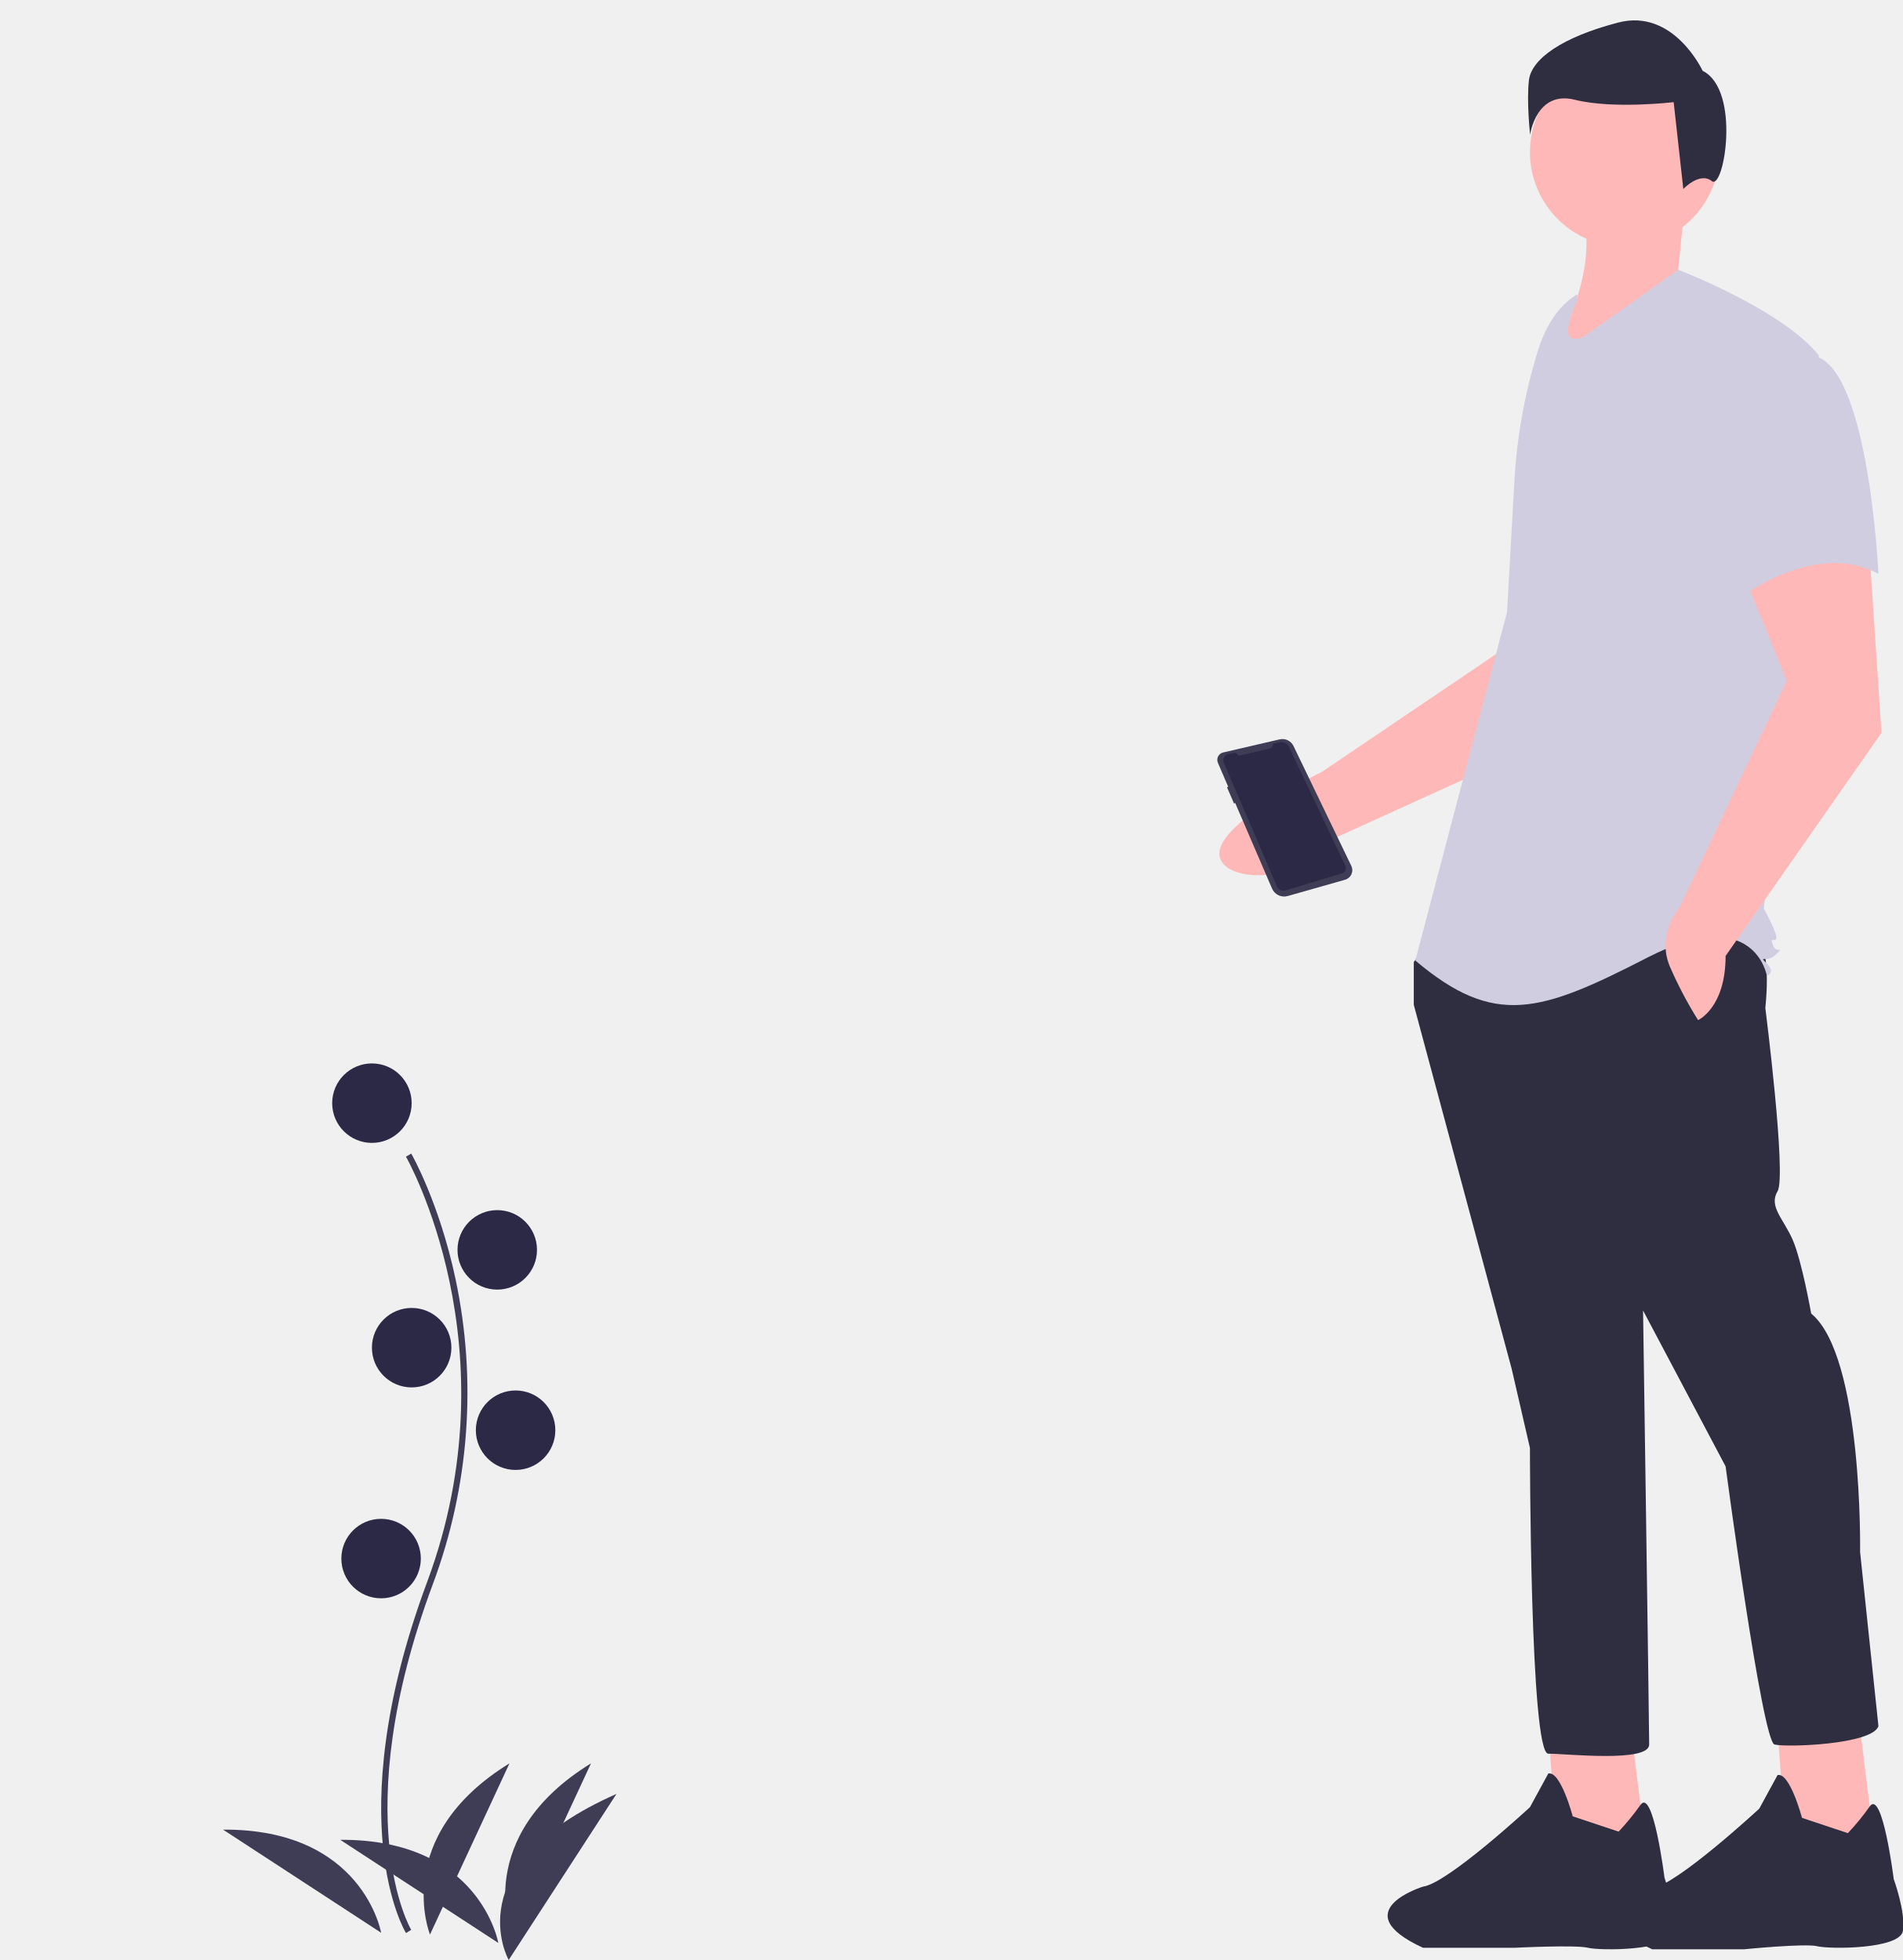
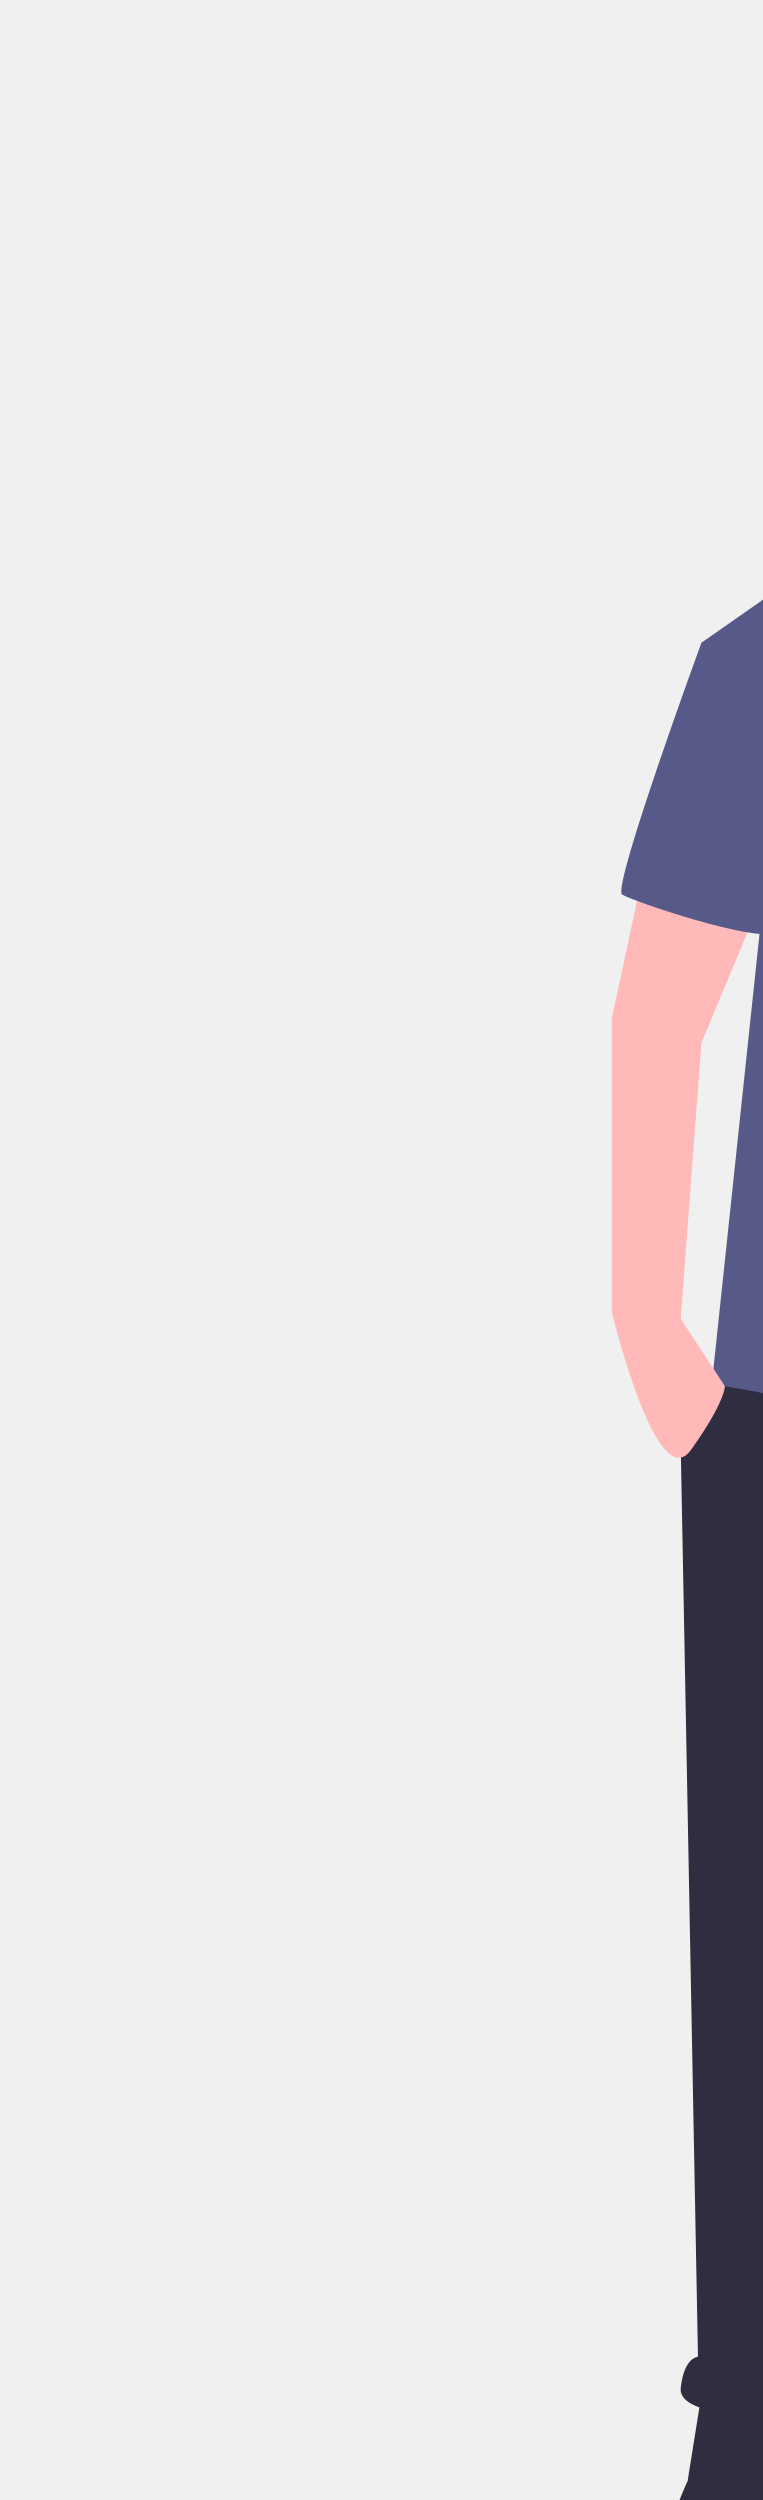
- <svg xmlns="http://www.w3.org/2000/svg">
-   <g>
-     <path id="svg_7" fill="#3f3d56" d="m132.814,632.444c-0.229,-0.375 -5.641,-9.41 -7.517,-28.172c-1.721,-17.213 -0.614,-46.227 14.433,-86.698c28.506,-76.671 -6.569,-138.533 -6.928,-139.149l1.73,-1.004c0.091,0.156 9.142,15.929 14.488,41.044a179.061,179.061 0 0 1 -7.416,99.807c-28.457,76.54 -7.301,112.773 -7.084,113.131l-1.707,1.042z" />
-     <circle id="svg_8" fill="#2b2946" r="13" cy="360.922" cx="121.667" />
-     <circle id="svg_9" fill="#2b2946" r="13" cy="408.922" cx="162.667" />
-     <circle id="svg_10" fill="#2b2946" r="13" cy="440.922" cx="134.667" />
-     <circle id="svg_11" fill="#2b2946" r="13" cy="467.922" cx="168.667" />
-     <circle id="svg_12" fill="#2b2946" r="13" cy="509.922" cx="124.667" />
-     <path id="svg_13" fill="#3f3d56" d="m140.667,632.922s-13,-32 26,-56l-26,56z" />
-     <path id="svg_14" fill="#3f3d56" d="m124.679,632.342s-5.916,-34.029 -51.709,-33.738l51.709,33.738z" />
-     <path id="svg_19" fill="#ffb8b8" d="m506.142,167.214l-5.933,39.482l-67.806,45.862s-35.65,17.084 -33.406,27.698c2.001,9.461 29.51,8.341 38.167,-6.289l81.067,-36.854l27.112,-53.674l-39.202,-16.225z" />
-     <polygon id="svg_20" fill="#ffb8b8" points="506.497,565.256 509.497,607.256 538.497,605.256 533.497,565.256 506.497,565.256 " />
-     <path id="svg_21" fill="#2f2e41" d="m514.497,594.256s-4,-15 -8,-14l-6,11s-27,25 -35,26c0,0 -26,8 0,20l30,0s20,-1 24,0s27,1 28,-5s-3,-18 -3,-18s-3.688,-29.503 -7.844,-23.751a78.529,78.529 0 0 1 -7.156,8.751l-15,-5z" />
-     <polygon id="svg_22" fill="#ffb8b8" points="581.497,565.756 584.497,607.756 613.497,605.756 608.497,565.756 581.497,565.756 " />
-     <path id="svg_23" fill="#2f2e41" d="m589.497,594.756s-4,-15 -8,-14l-6,11s-27,25 -35,26c0,0 -26,8 0,20l30,0s20,-2 24,-1s27,1 28,-5s-3,-17 -3,-17s-3.688,-29.503 -7.844,-23.751a78.529,78.529 0 0 1 -7.156,8.751l-15,-5z" />
-     <path id="svg_24" fill="#2f2e41" d="m467.497,307.756l-5,7l0,14l32,119l6,26s0,100 6,100s33,3 33,-3s-2,-142 -2,-142l27,51s12,90 16,91s32,0 34,-6l-6,-57s1,-64 -16,-78c0,0 -3,-17 -6,-24s-8,-11 -5,-16s-4,-60 -4,-60s2,-17 -2,-22s-108,0 -108,0z" />
-     <circle id="svg_25" fill="#ffb8b8" r="31" cy="49.756" cx="531.497" />
-     <path id="svg_26" fill="#ffb8b8" d="m550.997,68.256l-2,20l8,7l-51,24c12.563,-21.464 16.284,-41.008 10,-55l35,4z" />
-     <path id="svg_27" fill="#d0cde1" d="m515.997,98.256s-8,16 2,12l31,-22s34,13 46,28l-10,106l-8,75s5,9 4,10s-2,-1 -1,2s4,0 1,3s-6,0 -3,3s0,4 0,4s-4,-24 -39,-6s-50,23 -76,1l30,-114l2.422,-42.996a177.107,177.107 0 0 1 7.611,-42.315c2.293,-7.423 6.288,-14.718 12.967,-18.689l-0,2z" />
-     <path id="svg_28" fill="#ffb8b8" d="m569.497,185.756l15,37l-35,74s-8,9 -3,20a132.193,132.193 0 0 0 9,17s9,-4 9,-21l51,-73l-4,-60l-42,6z" />
-     <path id="svg_29" fill="#d0cde1" d="m567.497,119.756s-14,14 -8,36s11,39 11,39s24,-18 44,-7c0,0 -3,-65 -20,-71s-27,3 -27,3z" />
-     <path id="svg_30" fill="#2f2e41" d="m556.981,23.162s-9.471,-20.521 -27.625,-15.786s-28.414,11.839 -29.204,18.943s0.395,17.759 0.395,17.759s1.973,-14.602 14.602,-11.445s32.361,0.789 32.361,0.789l3.157,28.414s5.384,-5.739 9.33,-2.582s9.613,-29.779 -3.016,-36.094z" />
-     <path id="svg_31" fill="#3f3d56" d="m400.155,246.178l0,0l18.457,-4.275a4.027,4.027 0 0 1 4.536,2.174l18.906,39.206a3.255,3.255 0 0 1 -2.042,4.545l-18.757,5.329a4.3,4.3 0 0 1 -5.125,-2.436l-12.064,-28.021l-0.368,0.204l-2.296,-5.309l0.382,-0.195l-3.367,-7.822a2.48,2.48 0 0 1 1.738,-3.401z" />
-     <path id="svg_32" fill="#2b2946" d="m416.389,243.357l2.154,-0.499a2.783,2.783 0 0 1 3.143,1.52l18.454,38.955a1.725,1.725 0 0 1 -1.06,2.389l-18.626,5.62a2.234,2.234 0 0 1 -2.697,-1.257l-17.46,-40.638a1.956,1.956 0 0 1 1.356,-2.678l2.044,-0.473a0.923,0.923 0 0 1 1.023,0.464l0,0a0.815,0.815 0 0 0 0.903,0.41l9.703,-2.247a1.393,1.393 0 0 0 1.063,-1.567l0,-0z" />
-     <path id="svg_33" d="m536.335,273.216" opacity="0.5" stroke-width="1.5" stroke="#000" fill="#fff" />
-     <path id="svg_40" fill="#3f3d56" d="m167.334,632.922s-13,-32 26,-56l-26,56z" />
-     <path id="svg_41" fill="#3f3d56" d="m163.013,635.675s-5.916,-34.029 -51.709,-33.738l51.709,33.738z" />
-     <path stroke="null" id="svg_42" fill="#3f3d56" d="m166.408,641.256s-17.63,-31.048 35.259,-54.333l-35.259,54.333z" />
-   </g>
+ <svg xmlns="http://www.w3.org/2000/svg" data-name="Layer 1">
+   <path class="human__pants" d="M302.119,468.961,295.431,626.97l-4.18,71.062s9.196,15.048-4.18,16.72-38.457-2.508-35.113-10.868,5.852-8.36,5.852-8.36l3.344-80.258-25.081-98.651L204.304,622.79l-6.688,76.078s9.196,11.704,0,14.212-33.441,2.508-32.605-5.016,4.18-7.524,4.18-7.524l-4.18-220.711,12.54-19.229Z" transform="translate(0 -129.2336)" fill="#2f2e41" />
+   <path class="human__shoe" d="M283.727,709.737l3.344,20.901s19.229,40.129-7.524,40.129-19.229-15.884-19.229-15.884l2.508-45.145Z" transform="translate(0 -129.2336)" fill="#2f2e41" />
+   <path class="human__shoe" d="M170.027,709.737l-3.344,20.901s-19.229,40.129,7.524,40.129,19.229-15.884,19.229-15.884L190.928,709.737Z" transform="translate(0 -129.2336)" fill="#2f2e41" />
+   <path d="M255.302,232.366s8.36,30.097,10.032,30.097-15.884,23.409-15.884,23.409L223.533,300.084l-9.196-38.457s8.36-20.901,6.688-31.769Z" transform="translate(0 -129.2336)" fill="#ffb9b9" />
+   <circle cx="130.237" cy="83.904" r="30.933" fill="#ffb9b9" transform="translate(112 0)" />
+   <path class="human__tshirt" d="M237.745,277.511l24.715-21.464,14.578,7.251,31.769,20.065s-8.36,180.582-4.18,187.27c0,0-9.196,20.901-63.538,8.36S172.535,464.781,172.535,464.781l11.704-110.355-14.212-69.39,47.74-33.383,14.962,25.859Z" transform="translate(0 -129.2336)" fill="#575a89" />
+   <path d="M155.815,341.049l-7.524,35.113v71.062s10.868,45.145,19.229,33.441,8.188-15.411,8.188-15.411l-10.696-16.358,5.016-66.882,13.328-31.905Z" transform="translate(0 -129.2336)" fill="#ffb9b9" />
+   <path d="M295.721,359.721l8.88,34.96-4.116,70.32-12.829,15.657s-.675,3.839,6.024,17.113,23.612-32.348,23.612-32.348l9.658-74.026L324.262,353.846Z" transform="translate(0 -129.2336)" fill="#ffb9b9" />
+   <path d="M212.665,182.204s10.032-21.737,29.261-16.721,30.097,12.54,30.933,20.065-.418,18.811-.418,18.811-2.09-15.466-15.466-12.122-34.277.836-34.277.836l-3.344,30.097s-3.762-5.434-7.942-2.09S199.288,188.893,212.665,182.204Z" transform="translate(0 -129.2336)" fill="#2f2e41" />
+   <path class="human__tshirt" d="M189.256,283.364l-19.229,1.672s-21.737,59.358-19.229,61.03,32.605,11.704,36.785,9.196S189.256,283.364,189.256,283.364Z" transform="translate(0 -129.2336)" fill="#575a89" />
+   <path class="human__tshirt" d="M302.119,285.036l6.688-1.672s12.54,15.884,16.72,34.277,10.032,36.785,6.688,36.785-43.794,10.876-43.794,10.876Z" transform="translate(0 -129.2336)" fill="#575a89" />
</svg>
